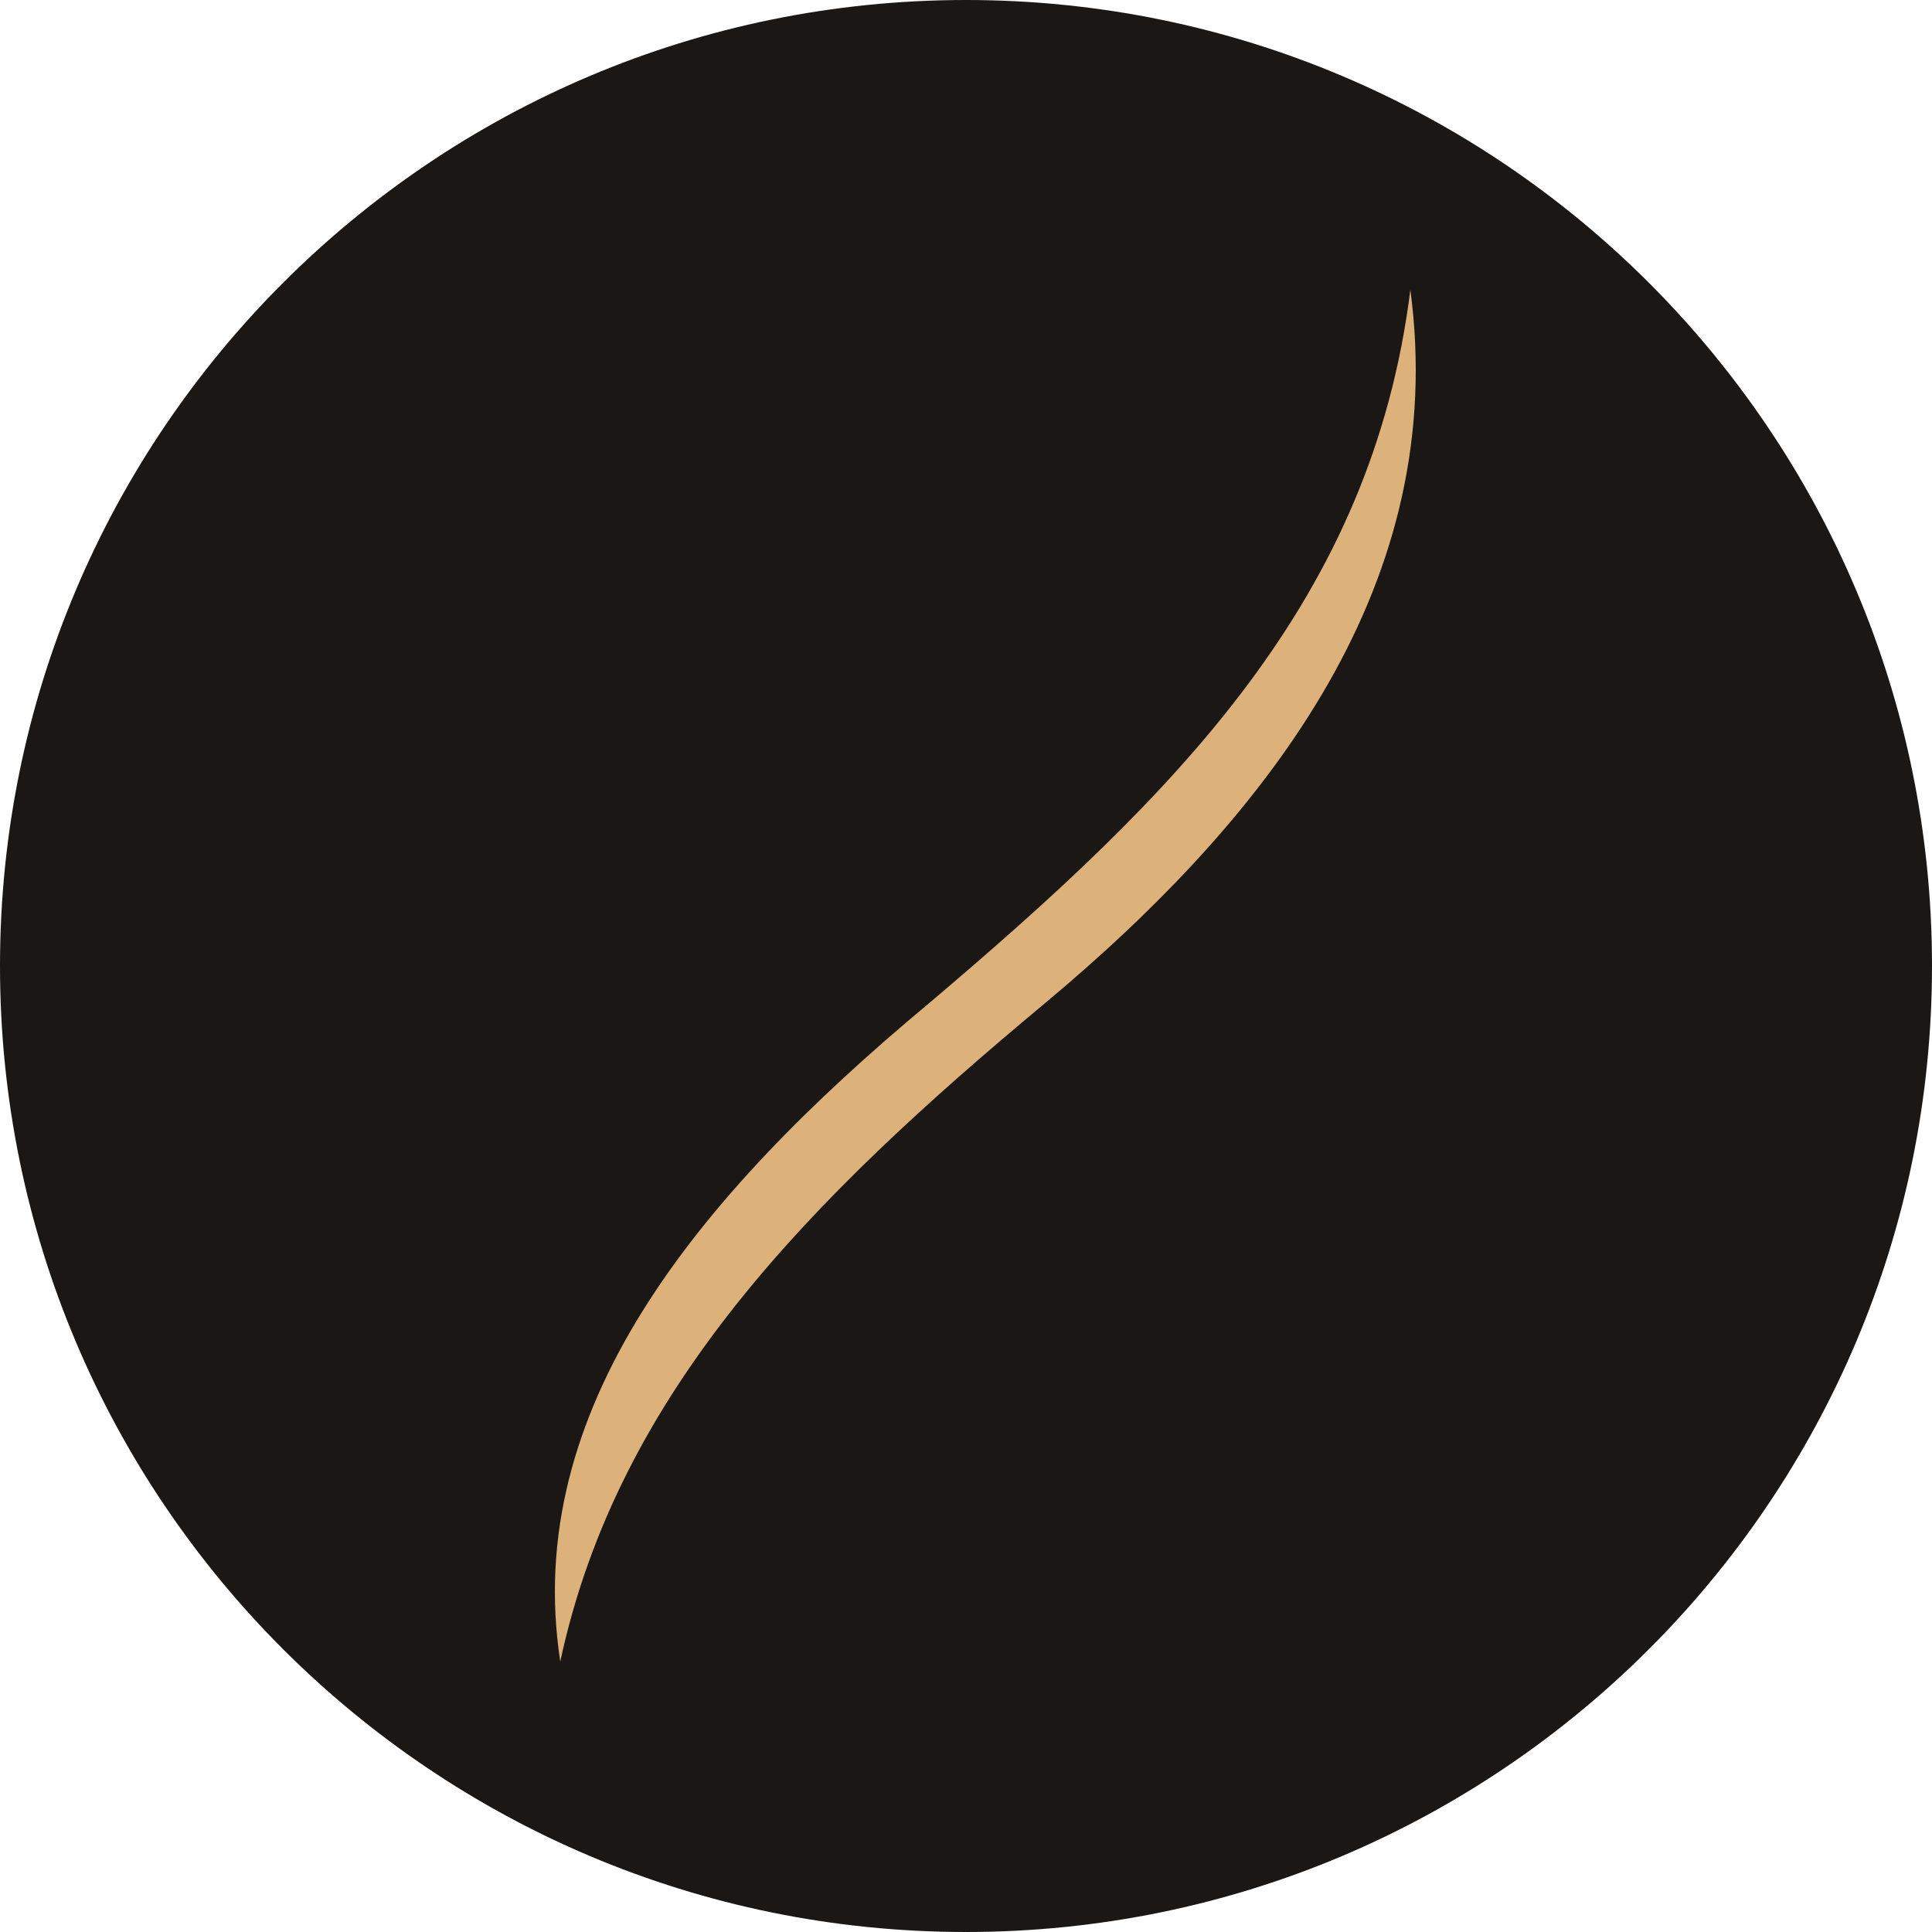
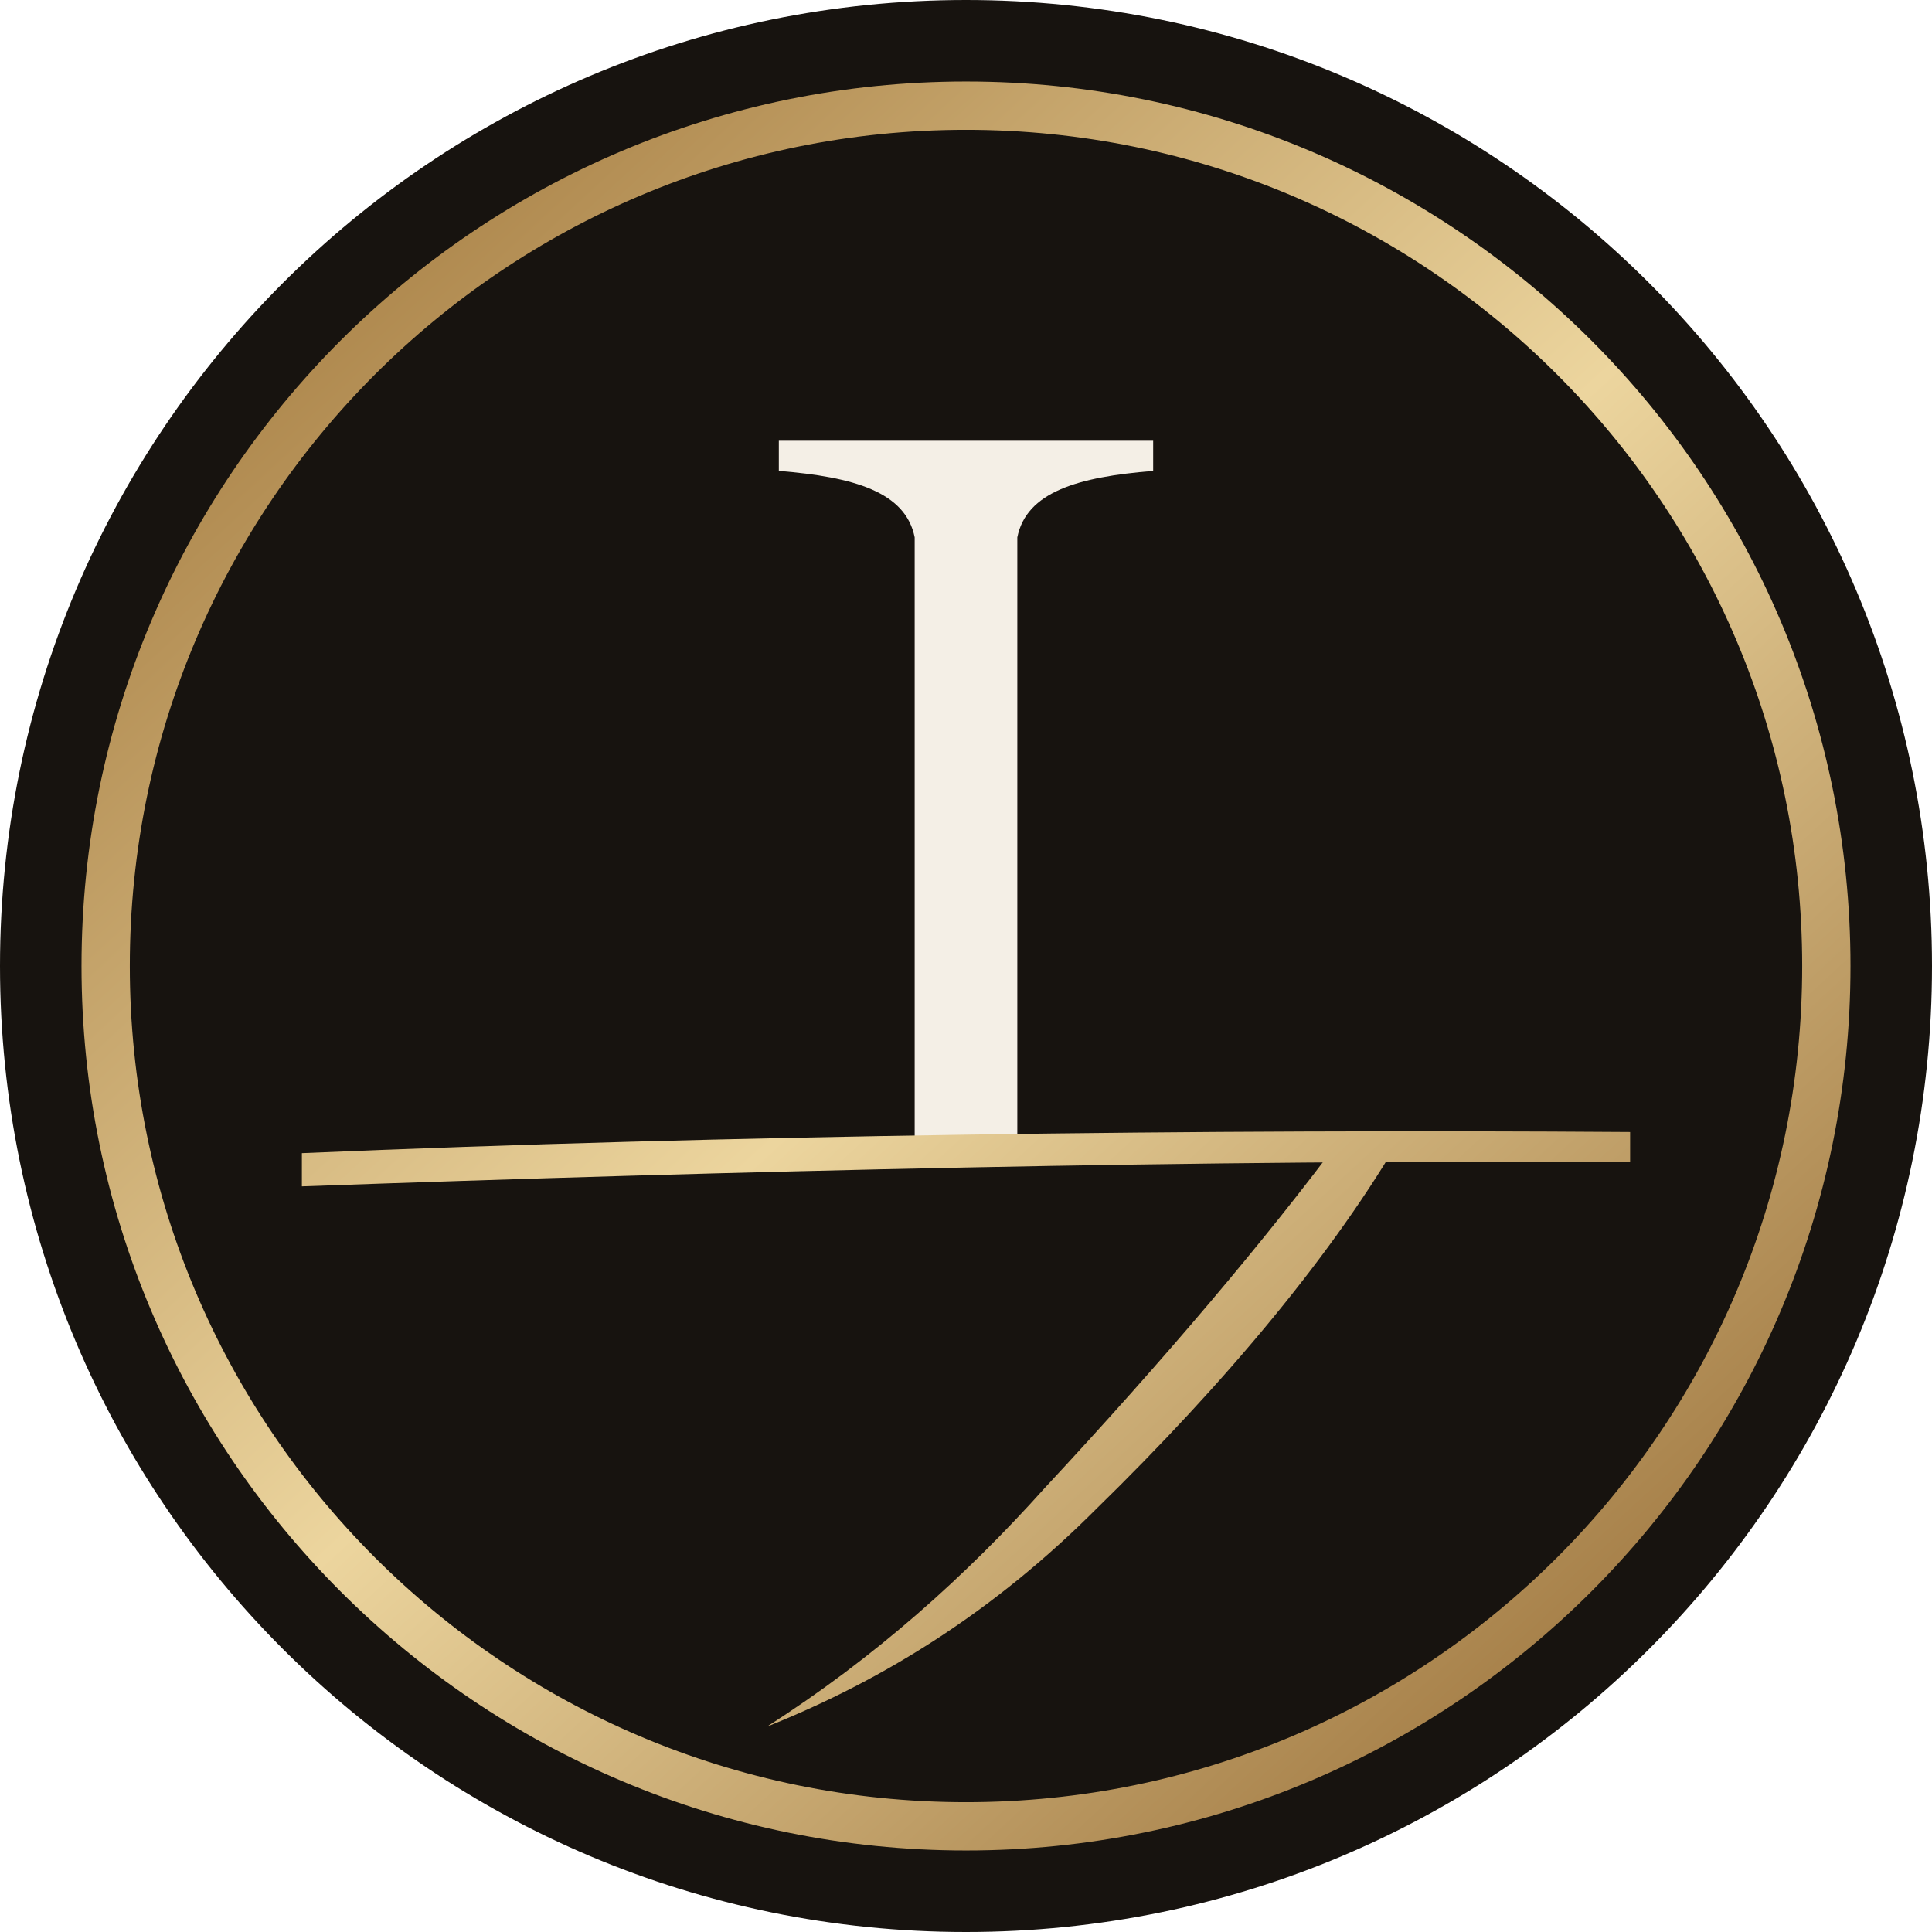
- <svg xmlns="http://www.w3.org/2000/svg" viewBox="0 0 200 200">
-   <circle cx="100" cy="100" r="100" fill="#1b1714" />
-   <path fill="#dcb27a" d="M146 30 C150 60 132 84 108 104 C84 124 64 144 58 172 C54 146 72 124 96 104 C122 82 142 62 146 30 Z" />
+ <svg xmlns="http://www.w3.org/2000/svg" viewBox="0 0 64 64">
+   <defs>
+     <linearGradient id="g" x1="8" y1="6" x2="56" y2="58" gradientUnits="userSpaceOnUse">
+       <stop offset="0" stop-color="#a47b40" />
+       <stop offset=".5" stop-color="#ecd59e" />
+       <stop offset="1" stop-color="#9a713a" />
+     </linearGradient>
+   </defs>
+   <circle cx="32" cy="32" r="32" fill="#17130f" />
+   <circle cx="32" cy="32" r="28.5" fill="none" stroke="url(#g)" stroke-width="1.6" />
+   <path fill="#f4efe6" d="M25.8 14.6H38.2V15.6C35.7 15.8 34 16.3 33.7 17.8V37.7H30.3V17.8C30 16.3 28.3 15.8 25.8 15.6Z" />
+   <path fill="url(#g)" d="M10 38.2C24 37.6 40 37.4 54 37.5V38.5C40 38.4 24 38.8 10 39.3Z" />
+   <path fill="url(#g)" d="M46.5 37.5C44.2 41.5 40.6 45.8 36.3 50C33 53.3 29.4 55.6 25.4 57.2C29 54.9 32 52.2 34.6 49.3C38.6 45 41.9 41.1 44.5 37.6Z" />
</svg>
